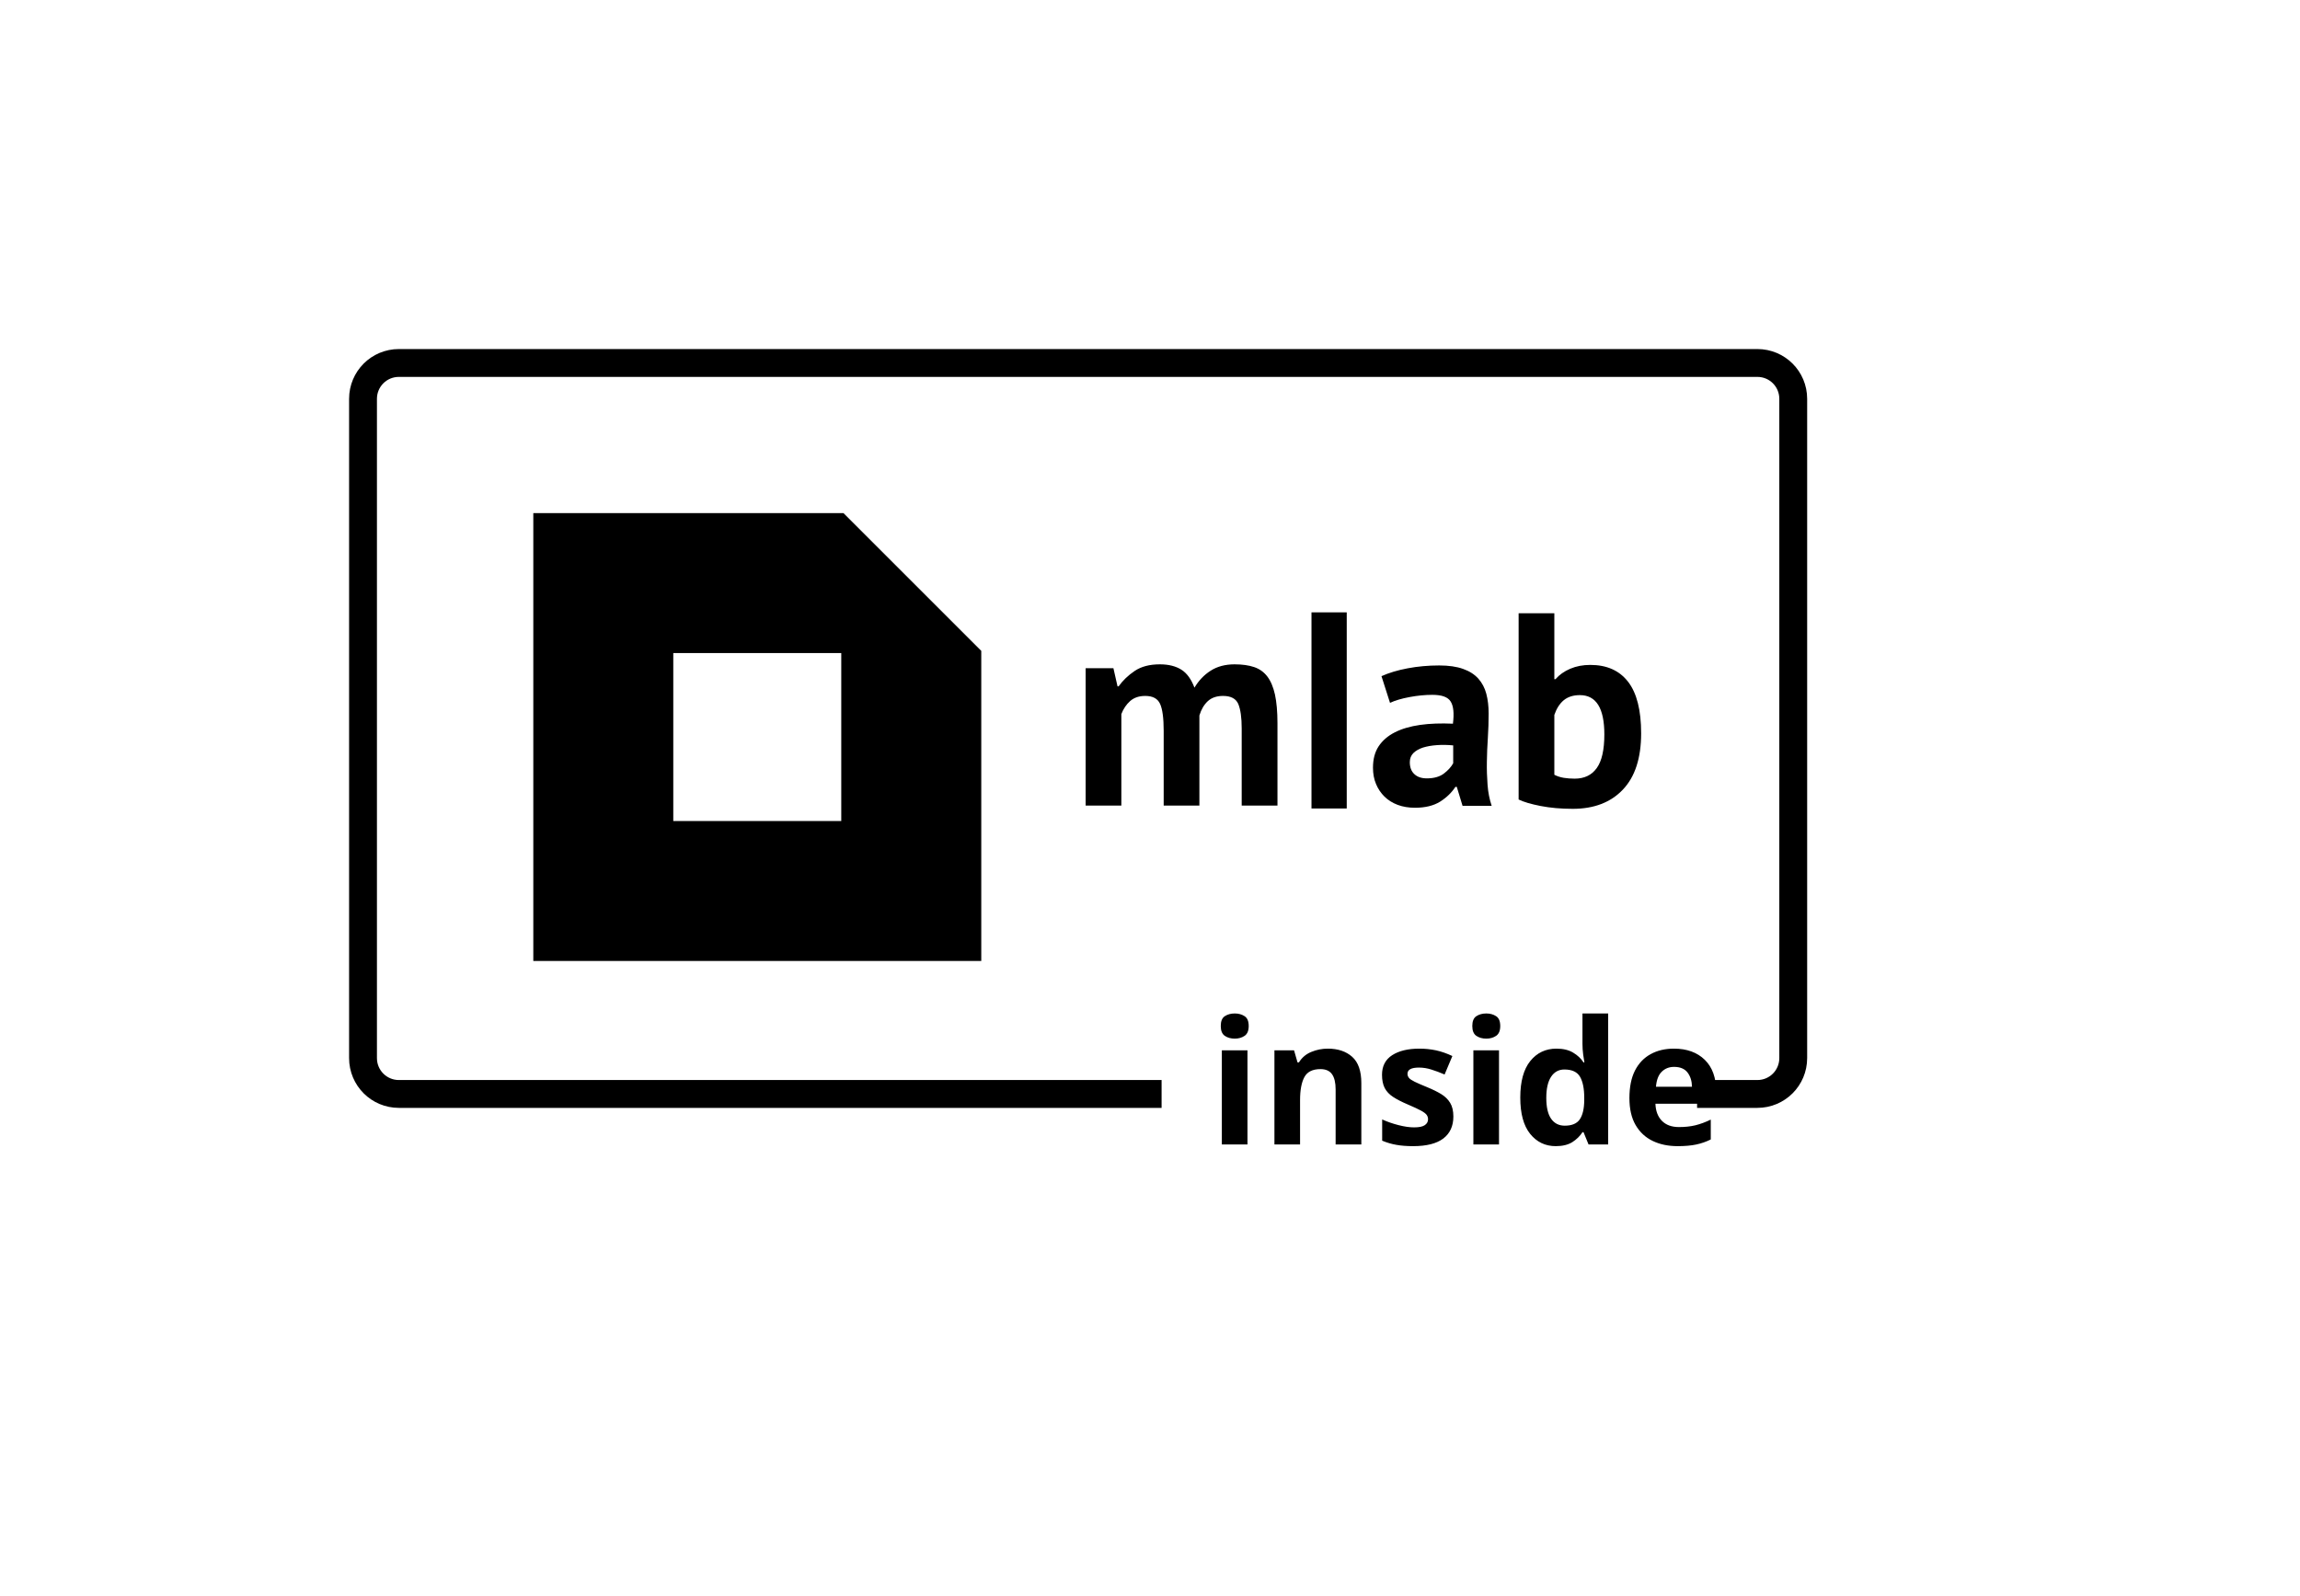
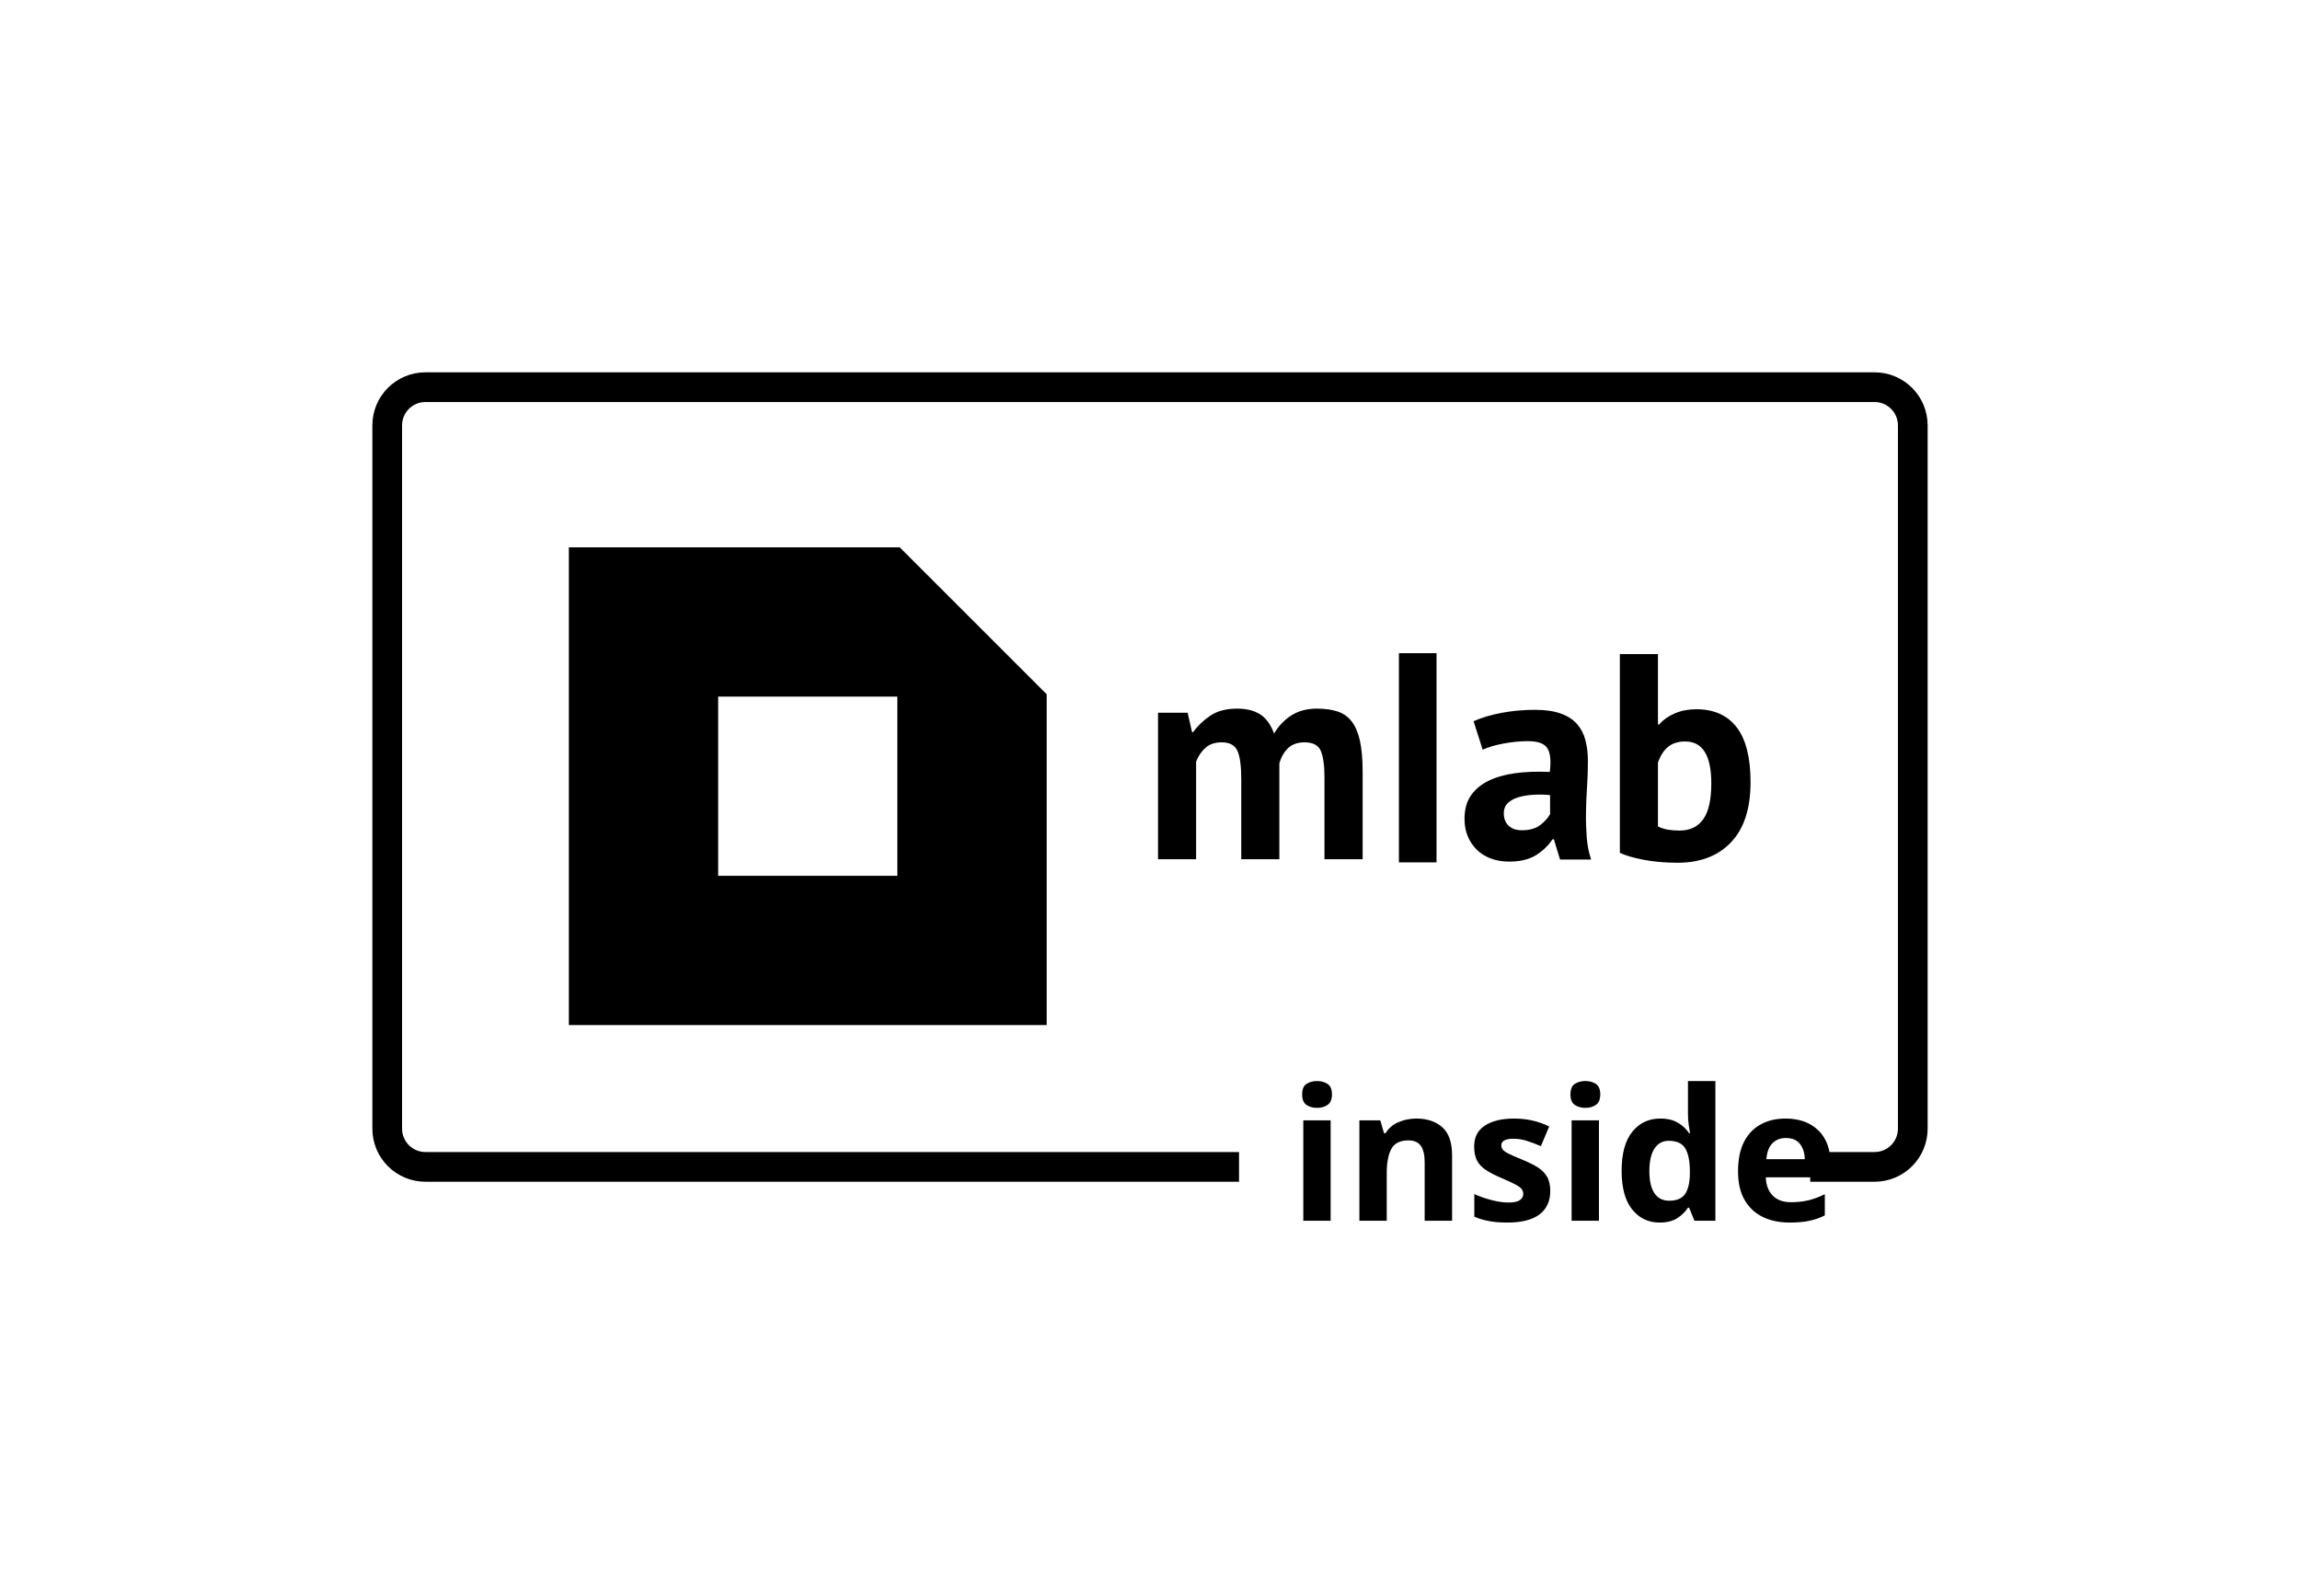
- <svg xmlns="http://www.w3.org/2000/svg" width="123.535mm" height="85.715mm" id="svg4891" version="1.1">
+ <svg xmlns="http://www.w3.org/2000/svg" width="123.535mm" height="85.715mm" id="svg4891" version="1.1" viewBox="0 0 437.723 303.714">
  <defs id="defs3" />
  <g id="layer1" transform="translate(-51.35452,-323.879)">
    <g id="g3345">
-       <path transform="translate(0,308.2677)" id="path4238" d="m 287.16,237.714 -154.829,0 c -4.035,0 -7.284,-3.249 -7.284,-7.284 l 0,-133.842 c 0,-4.035 3.249,-7.284 7.284,-7.284 l 0,0 275.769,0 c 4.035,0 7.284,3.249 7.284,7.284 l 0,133.842 c 0,4.035 -3.249,7.284 -7.284,7.284 l -12.234,0" style="fill:none;fill-opacity:1;stroke:#000000;stroke-width:5.654;stroke-linejoin:round;stroke-miterlimit:4;stroke-dasharray:none;stroke-opacity:1" />
+       <path transform="translate(0,308.2677)" id="path4238" d="M 287.16,237.714 H 132.332 c -4.035,0 -7.284,-3.249 -7.284,-7.284 V 96.588 c 0,-4.035 3.249,-7.284 7.284,-7.284 v 0 h 275.769 c 4.035,0 7.284,3.249 7.284,7.284 V 230.43 c 0,4.035 -3.249,7.284 -7.284,7.284 h -12.234" style="fill:none;fill-opacity:1;stroke:#000000;stroke-width:5.654;stroke-linejoin:round;stroke-miterlimit:4;stroke-dasharray:none;stroke-opacity:1" />
      <g transform="translate(-22.22336,-0.5050763)" id="g4227">
-         <path d="m 210.255,491.075 34.1,0 0,-34.106 -34.1,0 0,34.106 z m -28.415,-62.515 62.963,0 27.974,27.967 0,62.963 -90.937,0 0,-90.93 z" style="fill:#000000;fill-opacity:1;fill-rule:evenodd;stroke:none" id="path1084" />
+         <path d="m 210.255,491.075 h 34.1 v -34.106 h -34.1 z m -28.415,-62.515 h 62.963 l 27.974,27.967 v 62.963 h -90.937 z" style="fill:#000000;fill-opacity:1;fill-rule:evenodd;stroke:none" id="path1084" />
        <g id="g1086" transform="matrix(6.687532,0,0,-6.687532,309.8078,487.9328)" style="fill:#000000;fill-opacity:1">
-           <path d="m 0,0 0,2.268 c 0,0.384 -0.036,0.656 -0.109,0.818 -0.073,0.161 -0.222,0.242 -0.45,0.242 -0.189,0 -0.342,-0.052 -0.459,-0.155 C -1.134,3.07 -1.223,2.938 -1.285,2.777 l 0,-2.777 -1.084,0 0,4.17 0.843,0 0.125,-0.551 0.033,0 c 0.127,0.179 0.29,0.334 0.487,0.467 0.198,0.134 0.453,0.201 0.764,0.201 0.267,0 0.485,-0.055 0.655,-0.163 0.17,-0.108 0.3,-0.291 0.396,-0.545 0.128,0.215 0.292,0.388 0.492,0.515 0.199,0.128 0.442,0.193 0.726,0.193 0.233,0 0.431,-0.028 0.597,-0.084 C 2.912,4.147 3.045,4.051 3.148,3.915 3.251,3.779 3.327,3.597 3.378,3.37 3.427,3.141 3.454,2.852 3.454,2.501 l 0,-2.501 -1.086,0 0,2.344 C 2.368,2.67 2.333,2.917 2.265,3.082 2.194,3.246 2.041,3.328 1.801,3.328 1.607,3.328 1.453,3.274 1.339,3.169 1.225,3.063 1.14,2.919 1.084,2.735 L 1.084,0 0,0 Z" style="fill:#000000;fill-opacity:1;fill-rule:nonzero;stroke:none" id="path1088" />
+           <path d="m 0,0 v 2.268 c 0,0.384 -0.036,0.656 -0.109,0.818 -0.073,0.161 -0.222,0.242 -0.45,0.242 -0.189,0 -0.342,-0.052 -0.459,-0.155 C -1.134,3.07 -1.223,2.938 -1.285,2.777 V 0 h -1.084 v 4.17 h 0.843 l 0.125,-0.551 h 0.033 c 0.127,0.179 0.29,0.334 0.487,0.467 0.198,0.134 0.453,0.201 0.764,0.201 0.267,0 0.485,-0.055 0.655,-0.163 0.17,-0.108 0.3,-0.291 0.396,-0.545 0.128,0.215 0.292,0.388 0.492,0.515 0.199,0.128 0.442,0.193 0.726,0.193 0.233,0 0.431,-0.028 0.597,-0.084 C 2.912,4.147 3.045,4.051 3.148,3.915 3.251,3.779 3.327,3.597 3.378,3.37 3.427,3.141 3.454,2.852 3.454,2.501 V 0 H 2.368 V 2.344 C 2.368,2.67 2.333,2.917 2.265,3.082 2.194,3.246 2.041,3.328 1.801,3.328 1.607,3.328 1.453,3.274 1.339,3.169 1.225,3.063 1.14,2.919 1.084,2.735 V 0 Z" style="fill:#000000;fill-opacity:1;fill-rule:nonzero;stroke:none" id="path1088" />
        </g>
        <g id="g1090" transform="matrix(6.687532,0,0,-6.687532,363.2231,482.4142)" style="fill:#000000;fill-opacity:1">
-           <path d="M 0,0 C 0.216,0 0.39,0.049 0.518,0.146 0.646,0.244 0.74,0.348 0.801,0.459 l 0,0.542 C 0.628,1.018 0.463,1.021 0.305,1.009 0.146,0.998 0.007,0.973 -0.117,0.935 -0.238,0.895 -0.335,0.839 -0.408,0.768 -0.48,0.695 -0.516,0.604 -0.516,0.492 -0.516,0.336 -0.471,0.215 -0.379,0.13 -0.288,0.043 -0.161,0 0,0 m -1.376,3.103 c 0.223,0.1 0.486,0.18 0.792,0.238 0.307,0.058 0.626,0.087 0.96,0.087 0.289,0 0.531,-0.035 0.726,-0.105 C 1.297,3.254 1.45,3.155 1.564,3.028 1.678,2.899 1.759,2.747 1.806,2.569 1.853,2.391 1.877,2.19 1.877,1.968 1.877,1.724 1.869,1.478 1.853,1.23 1.836,0.982 1.826,0.739 1.823,0.5 1.819,0.26 1.827,0.029 1.844,-0.196 1.86,-0.42 1.902,-0.633 1.969,-0.834 l -0.884,0 -0.175,0.576 -0.042,0 C 0.755,-0.431 0.603,-0.58 0.405,-0.706 0.208,-0.829 -0.046,-0.892 -0.358,-0.892 c -0.195,0 -0.369,0.029 -0.525,0.087 -0.156,0.059 -0.29,0.142 -0.401,0.25 -0.11,0.109 -0.197,0.237 -0.258,0.385 -0.062,0.146 -0.092,0.312 -0.092,0.495 0,0.256 0.056,0.472 0.17,0.646 0.115,0.175 0.279,0.318 0.492,0.426 0.214,0.109 0.471,0.183 0.768,0.226 C 0.093,1.665 0.426,1.676 0.793,1.66 0.832,1.972 0.81,2.195 0.726,2.33 0.643,2.469 0.457,2.536 0.167,2.536 -0.048,2.536 -0.28,2.514 -0.521,2.469 -0.763,2.424 -0.96,2.366 -1.117,2.293 l -0.259,0.81 z" style="fill:#000000;fill-opacity:1;fill-rule:nonzero;stroke:none" id="path1092" />
+           <path d="M 0,0 C 0.216,0 0.39,0.049 0.518,0.146 0.646,0.244 0.74,0.348 0.801,0.459 V 1.001 C 0.628,1.018 0.463,1.021 0.305,1.009 0.146,0.998 0.007,0.973 -0.117,0.935 -0.238,0.895 -0.335,0.839 -0.408,0.768 -0.48,0.695 -0.516,0.604 -0.516,0.492 -0.516,0.336 -0.471,0.215 -0.379,0.13 -0.288,0.043 -0.161,0 0,0 m -1.376,3.103 c 0.223,0.1 0.486,0.18 0.792,0.238 0.307,0.058 0.626,0.087 0.96,0.087 0.289,0 0.531,-0.035 0.726,-0.105 C 1.297,3.254 1.45,3.155 1.564,3.028 1.678,2.899 1.759,2.747 1.806,2.569 1.853,2.391 1.877,2.19 1.877,1.968 1.877,1.724 1.869,1.478 1.853,1.23 1.836,0.982 1.826,0.739 1.823,0.5 1.819,0.26 1.827,0.029 1.844,-0.196 1.86,-0.42 1.902,-0.633 1.969,-0.834 H 1.085 L 0.91,-0.258 H 0.868 C 0.755,-0.431 0.603,-0.58 0.405,-0.706 0.208,-0.829 -0.046,-0.892 -0.358,-0.892 c -0.195,0 -0.369,0.029 -0.525,0.087 -0.156,0.059 -0.29,0.142 -0.401,0.25 -0.11,0.109 -0.197,0.237 -0.258,0.385 -0.062,0.146 -0.092,0.312 -0.092,0.495 0,0.256 0.056,0.472 0.17,0.646 0.115,0.175 0.279,0.318 0.492,0.426 0.214,0.109 0.471,0.183 0.768,0.226 C 0.093,1.665 0.426,1.676 0.793,1.66 0.832,1.972 0.81,2.195 0.726,2.33 0.643,2.469 0.457,2.536 0.167,2.536 -0.048,2.536 -0.28,2.514 -0.521,2.469 -0.763,2.424 -0.96,2.366 -1.117,2.293 Z" style="fill:#000000;fill-opacity:1;fill-rule:nonzero;stroke:none" id="path1092" />
        </g>
        <g id="g1094" transform="matrix(6.687532,0,0,-6.687532,394.2934,465.5122)" style="fill:#000000;fill-opacity:1">
-           <path d="m 0,0 c -0.2,0 -0.363,-0.052 -0.488,-0.154 -0.125,-0.103 -0.22,-0.253 -0.287,-0.447 l 0,-1.817 c 0.088,-0.045 0.184,-0.076 0.287,-0.093 0.103,-0.016 0.213,-0.025 0.33,-0.025 0.295,0 0.518,0.108 0.671,0.322 C 0.667,-2 0.743,-1.66 0.743,-1.192 0.743,-0.397 0.495,0 0,0 m -1.859,2.486 1.084,0 0,-2.003 0.034,0 c 0.116,0.134 0.266,0.24 0.449,0.318 0.184,0.078 0.386,0.116 0.608,0.116 0.501,0 0.883,-0.17 1.148,-0.512 0.264,-0.342 0.396,-0.863 0.396,-1.564 0,-0.751 -0.185,-1.322 -0.555,-1.71 -0.369,-0.389 -0.877,-0.583 -1.521,-0.583 -0.358,0 -0.682,0.029 -0.976,0.086 -0.296,0.058 -0.518,0.124 -0.667,0.197 l 0,5.655 z" style="fill:#000000;fill-opacity:1;fill-rule:nonzero;stroke:none" id="path1096" />
+           <path d="m 0,0 c -0.2,0 -0.363,-0.052 -0.488,-0.154 -0.125,-0.103 -0.22,-0.253 -0.287,-0.447 v -1.817 c 0.088,-0.045 0.184,-0.076 0.287,-0.093 0.103,-0.016 0.213,-0.025 0.33,-0.025 0.295,0 0.518,0.108 0.671,0.322 C 0.667,-2 0.743,-1.66 0.743,-1.192 0.743,-0.397 0.495,0 0,0 m -1.859,2.486 h 1.084 V 0.483 h 0.034 c 0.116,0.134 0.266,0.24 0.449,0.318 0.184,0.078 0.386,0.116 0.608,0.116 0.501,0 0.883,-0.17 1.148,-0.512 0.264,-0.342 0.396,-0.863 0.396,-1.564 0,-0.751 -0.185,-1.322 -0.555,-1.71 -0.369,-0.389 -0.877,-0.583 -1.521,-0.583 -0.358,0 -0.682,0.029 -0.976,0.086 -0.296,0.058 -0.518,0.124 -0.667,0.197 z" style="fill:#000000;fill-opacity:1;fill-rule:nonzero;stroke:none" id="path1096" />
        </g>
-         <path d="m 346.968,488.527 -7.156,0 0,-39.818 7.156,0 0,39.818 z" style="fill:#000000;fill-opacity:1;fill-rule:nonzero;stroke:none" id="path1098" />
+         <path d="m 346.968,488.527 h -7.156 v -39.818 h 7.156 z" style="fill:#000000;fill-opacity:1;fill-rule:nonzero;stroke:none" id="path1098" />
      </g>
-       <text id="text3342" y="556.237" x="296.655" style="font-style:normal;font-variant:normal;font-weight:bold;font-stretch:normal;font-size:35px;line-height:125%;font-family:'PT Sans';-inkscape-font-specification:'PT Sans, Bold';text-align:start;letter-spacing:0px;word-spacing:0px;writing-mode:lr-tb;text-anchor:start;fill:#000000;fill-opacity:1;stroke:none;stroke-width:1px;stroke-linecap:butt;stroke-linejoin:miter;stroke-opacity:1" xml:space="preserve">
-         <tspan y="556.237" x="296.655" id="tspan3344">inside </tspan>
+       <text id="text3342" y="556.237" x="296.655" style="font-style:normal;font-variant:normal;font-weight:bold;font-stretch:normal;line-height:0%;font-family:'PT Sans';-inkscape-font-specification:'PT Sans, Bold';text-align:start;letter-spacing:0px;word-spacing:0px;writing-mode:lr-tb;text-anchor:start;fill:#000000;fill-opacity:1;stroke:none;stroke-width:1px;stroke-linecap:butt;stroke-linejoin:miter;stroke-opacity:1" xml:space="preserve">
+         <tspan y="556.237" x="296.655" id="tspan3344" style="font-size:35px;line-height:1.25">inside </tspan>
      </text>
    </g>
  </g>
</svg>
